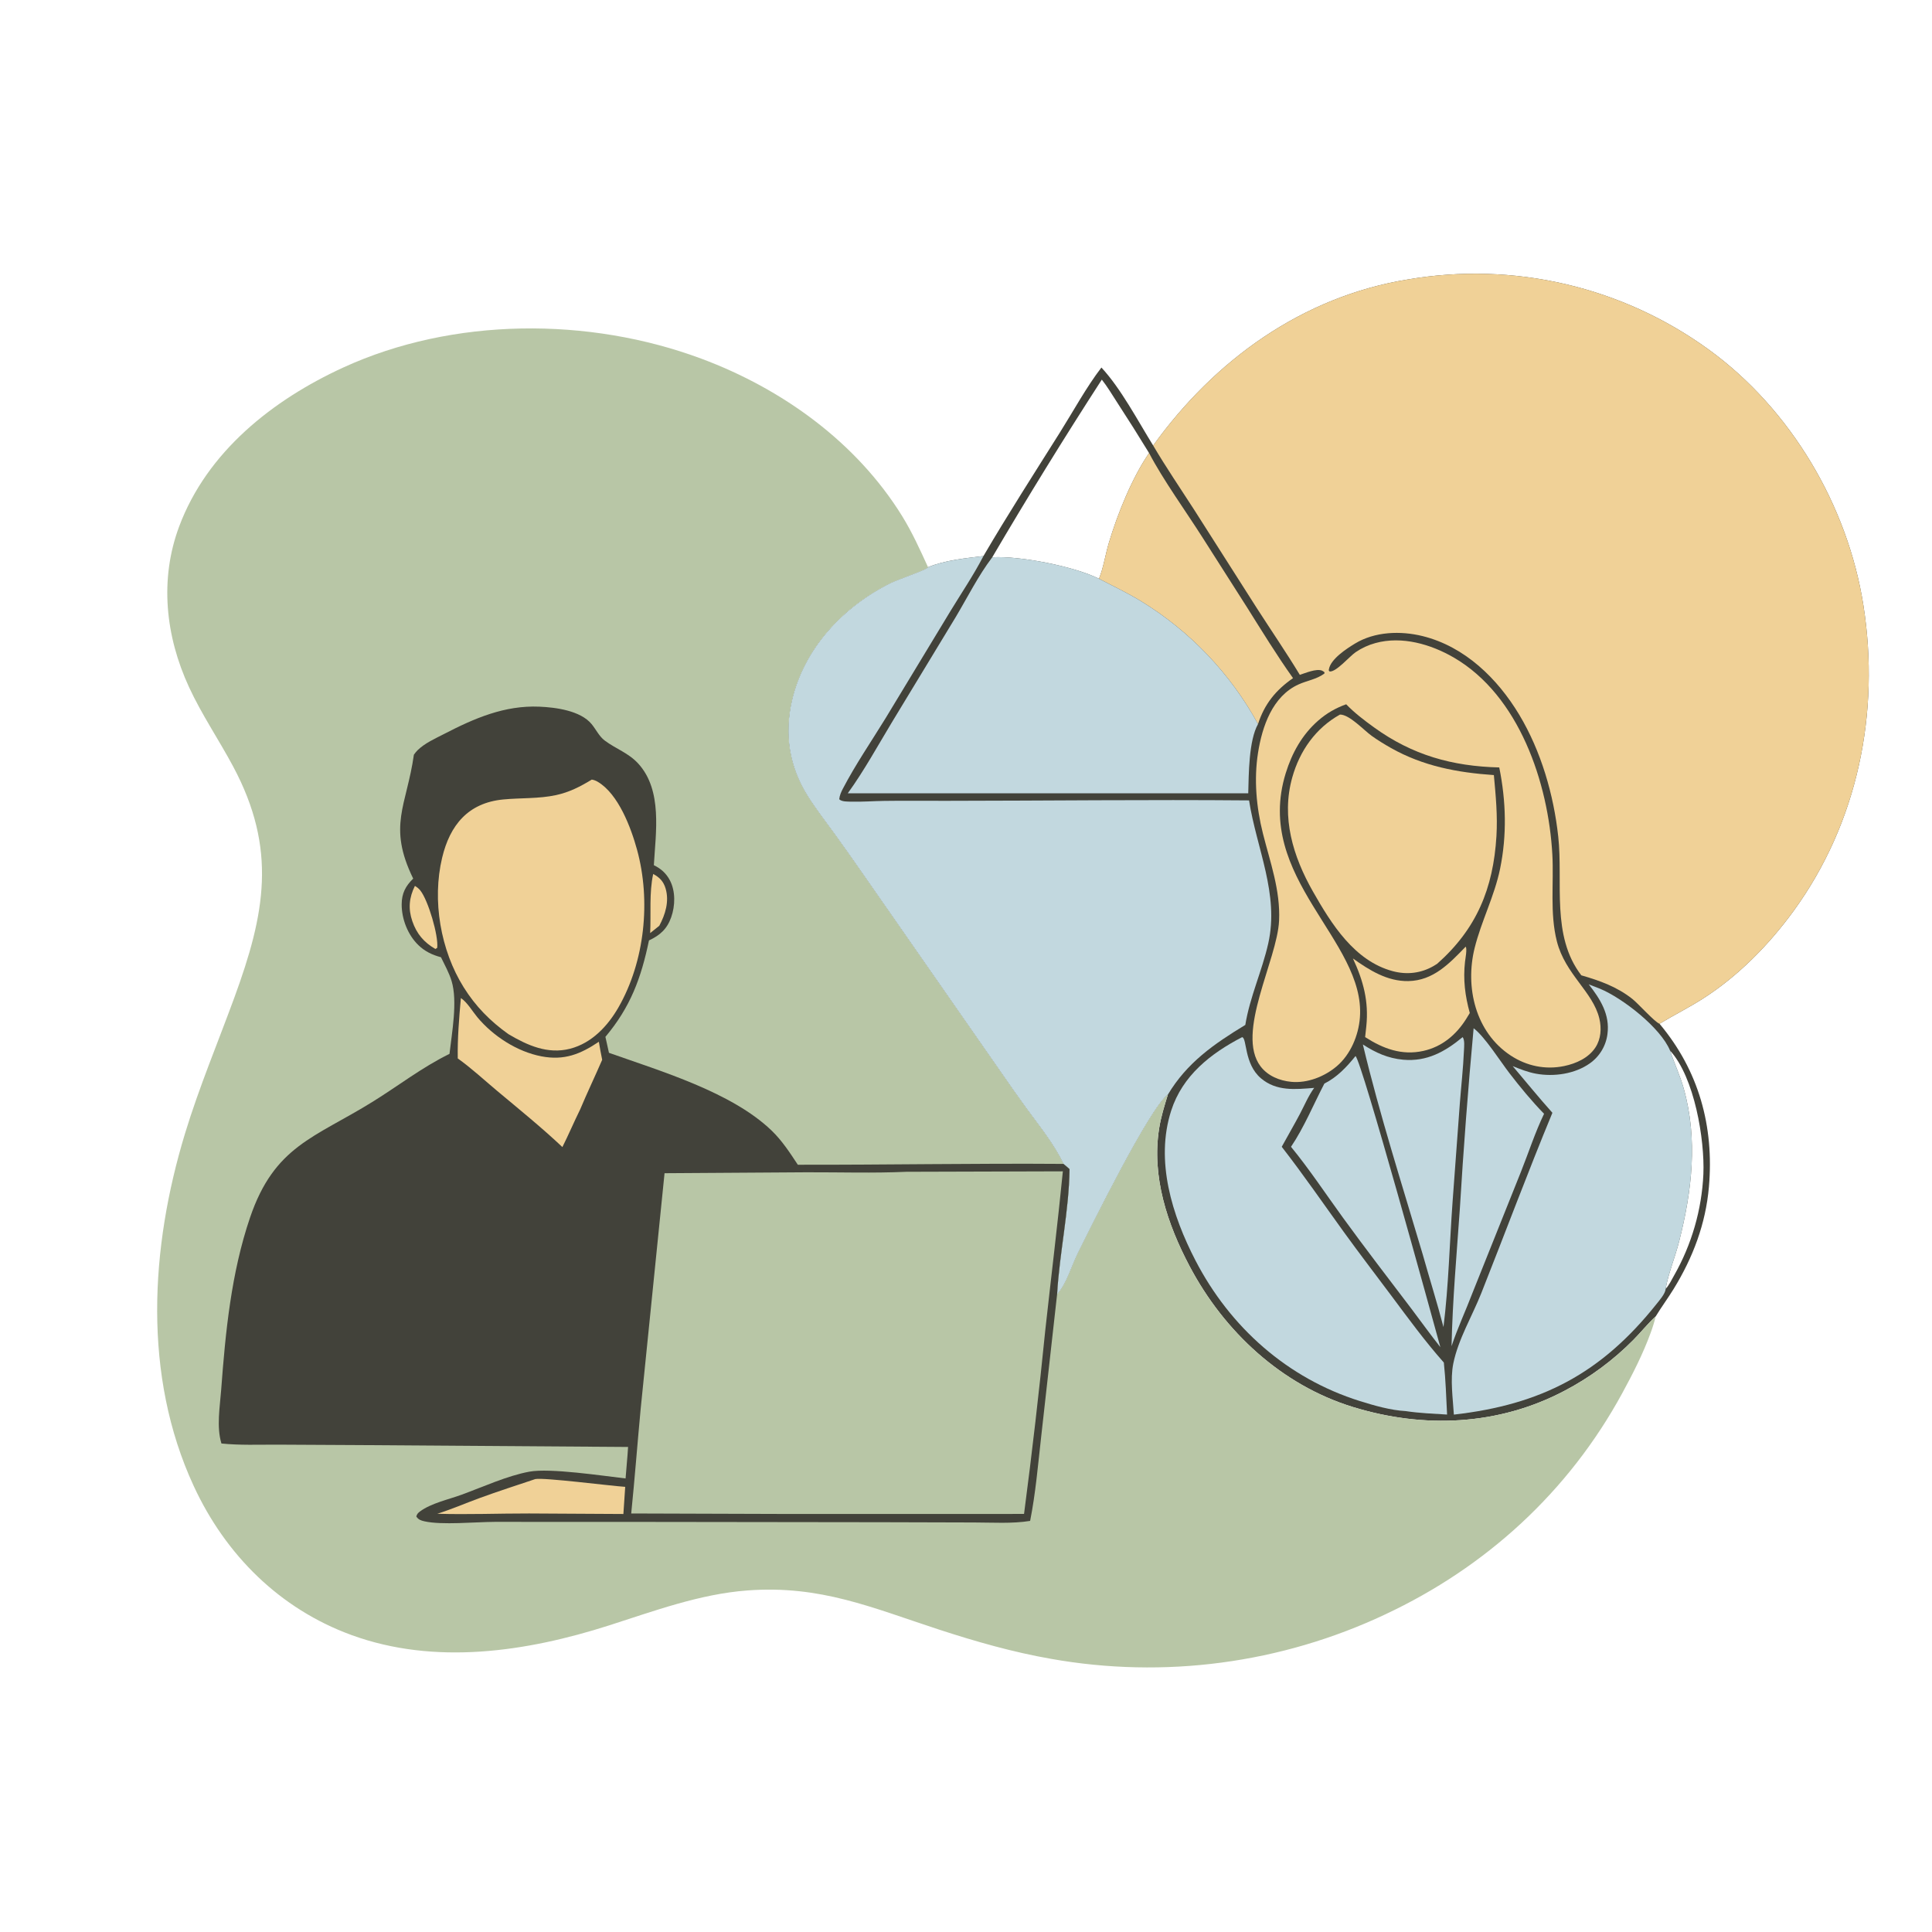
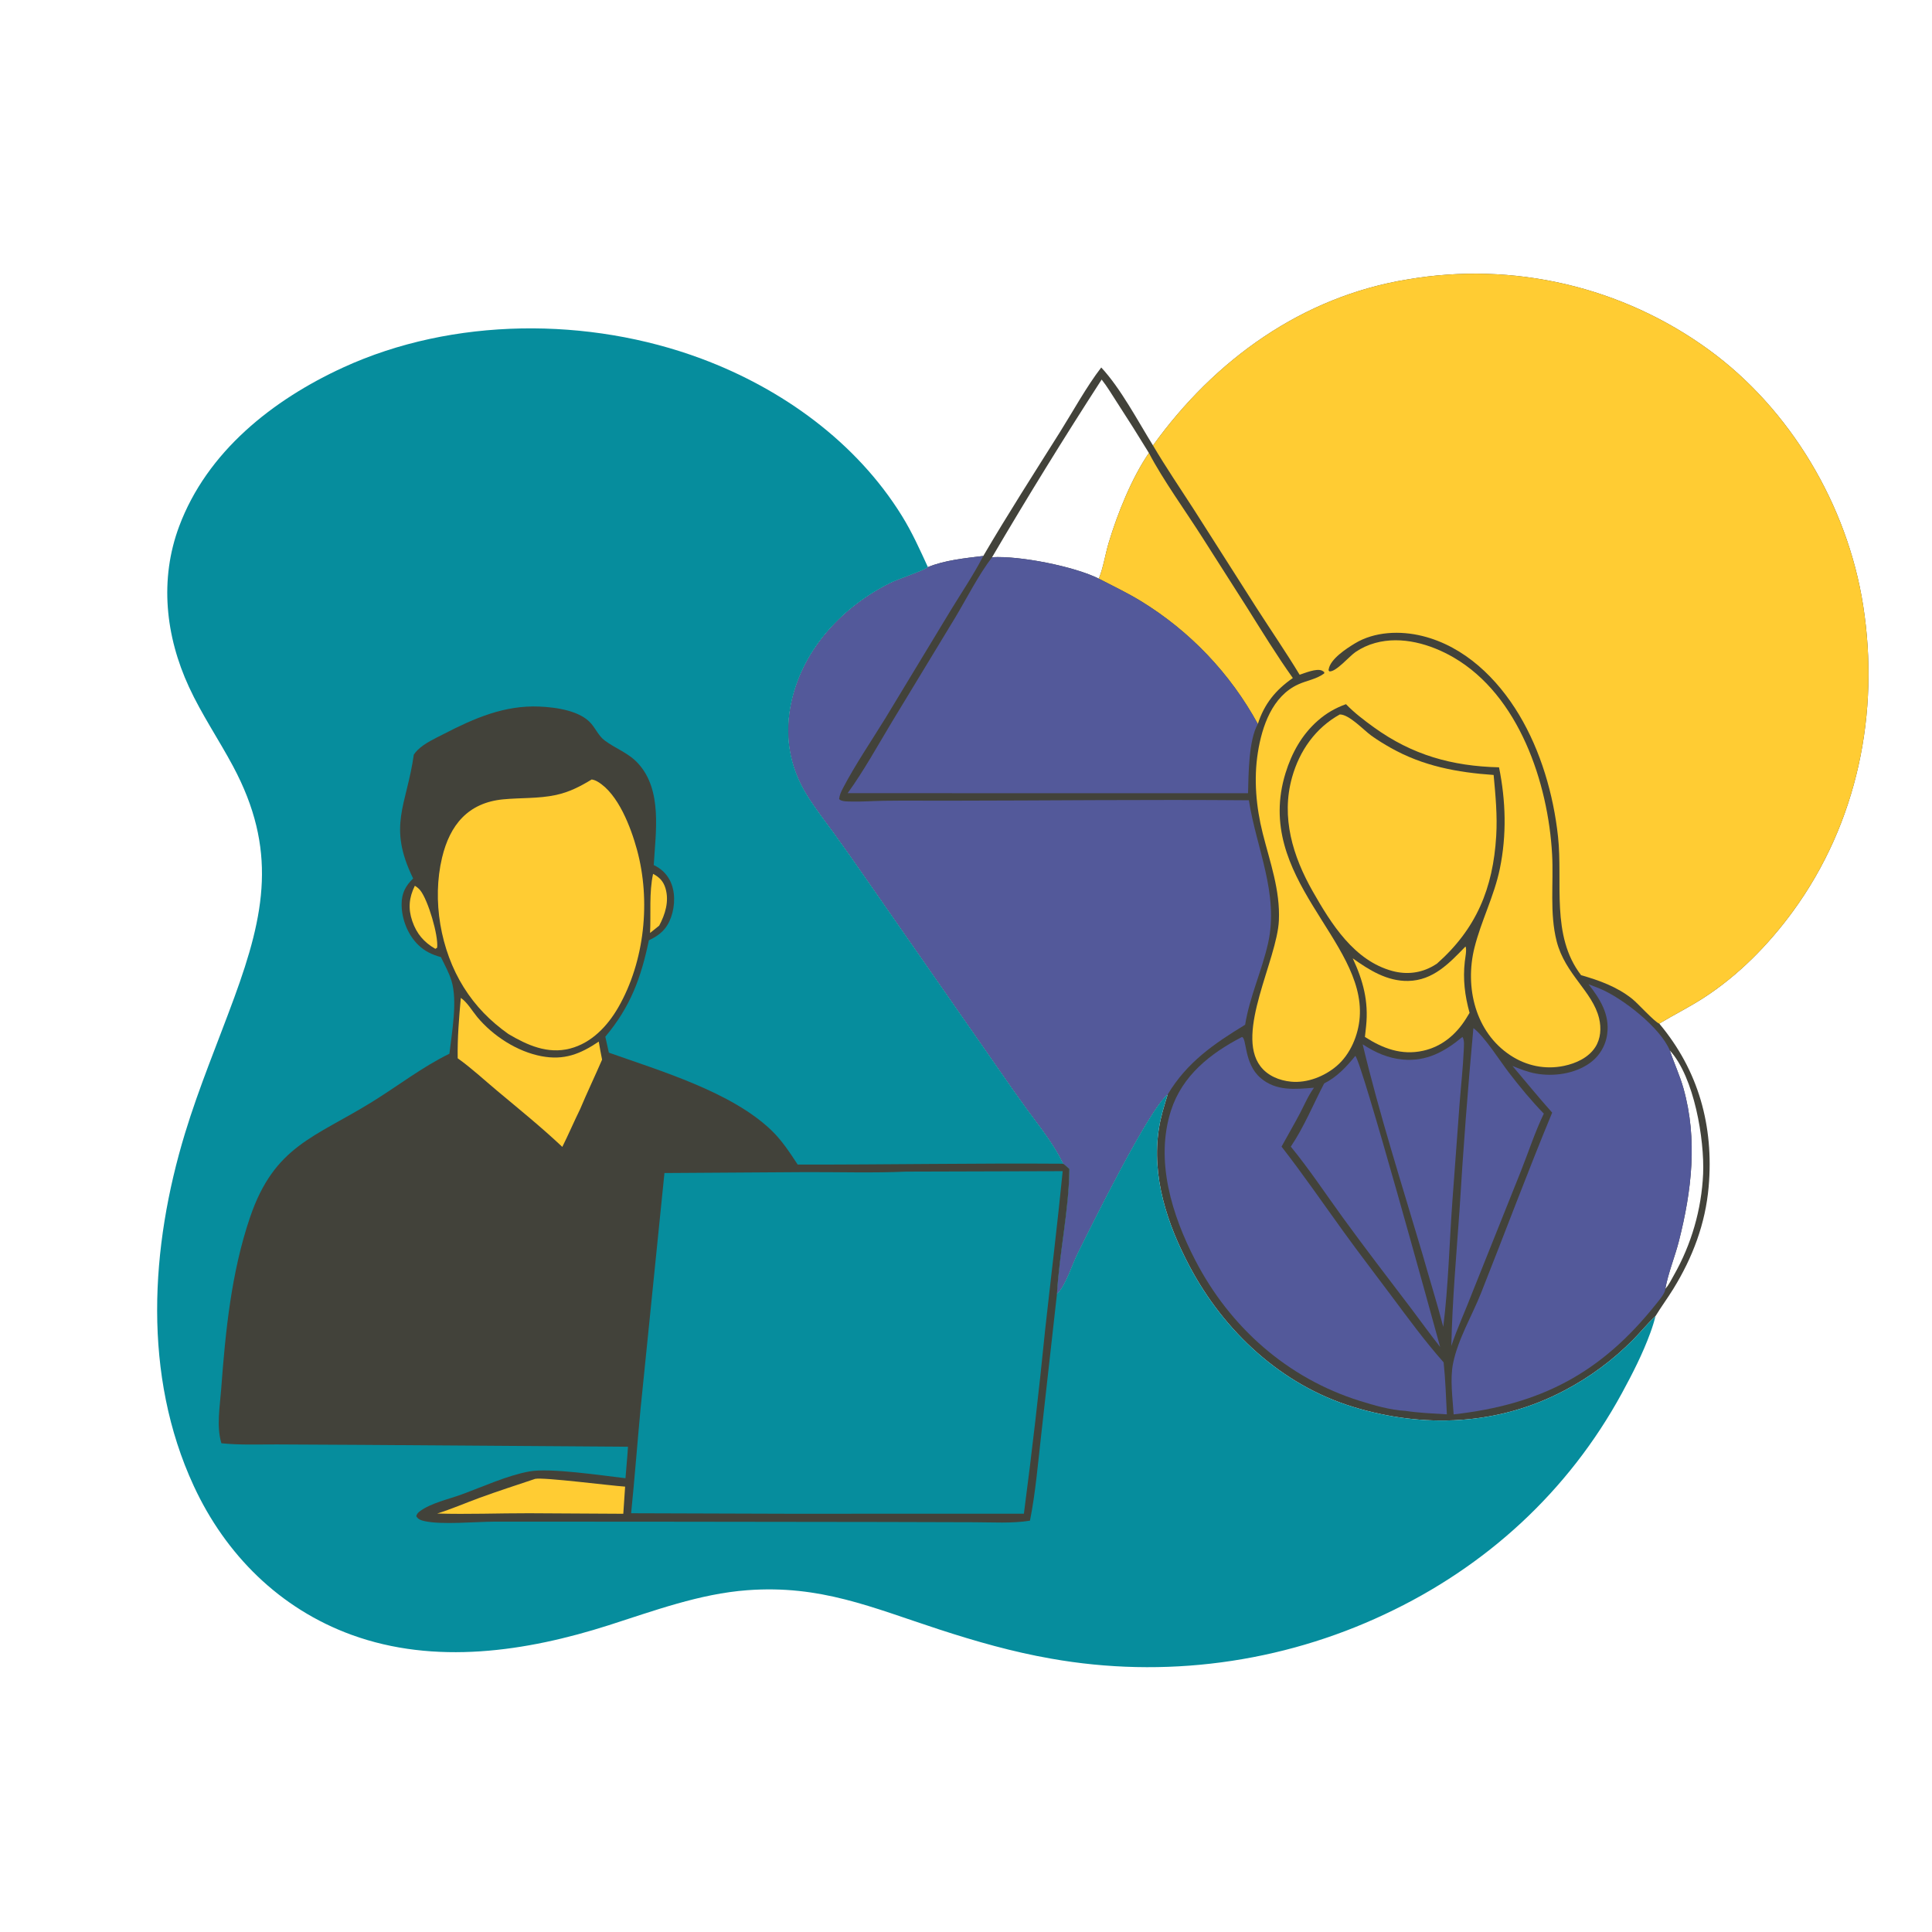
- <svg xmlns="http://www.w3.org/2000/svg" width="789" height="789">
-   <path fill="#42423A" transform="scale(0.770917 0.770917)" d="M610.881 236.011C643.5 190.655 690.006 157.068 745.928 148.016Q748.515 147.573 751.112 147.195Q753.709 146.817 756.315 146.504Q758.92 146.191 761.533 145.942Q764.146 145.694 766.764 145.511Q769.382 145.328 772.003 145.21Q774.625 145.092 777.249 145.04Q779.873 144.988 782.497 145.001Q785.122 145.014 787.745 145.092Q790.368 145.171 792.989 145.315Q795.609 145.458 798.225 145.667Q800.841 145.876 803.452 146.151Q806.062 146.425 808.664 146.764Q811.266 147.103 813.86 147.507Q816.453 147.911 819.035 148.379Q821.617 148.848 824.187 149.381Q826.757 149.913 829.313 150.51Q831.869 151.106 834.409 151.766Q836.949 152.426 839.472 153.149Q841.994 153.872 844.498 154.658Q847.003 155.444 849.486 156.292Q851.97 157.14 854.432 158.049Q856.893 158.959 859.332 159.93Q861.77 160.9 864.184 161.931Q866.597 162.963 868.984 164.053Q871.371 165.144 873.73 166.295Q876.089 167.445 878.418 168.653Q880.748 169.862 883.047 171.128Q885.346 172.394 887.612 173.717Q889.879 175.04 892.111 176.419Q894.344 177.799 896.542 179.233Q898.74 180.667 900.901 182.156Q903.062 183.645 905.186 185.187C948.603 216.695 978.787 267.743 987.102 320.585C996.056 377.489 984.134 435.945 949.979 482.772C937.037 500.516 920.929 516.906 902.393 528.832C894.857 533.68 886.781 537.691 879.109 542.326C899.91 567.096 908.073 596.583 905.278 628.772C903.581 648.323 896.814 666.197 886.598 682.804C883.567 687.731 880.108 692.396 877.104 697.324C872.932 701.115 869.296 705.729 865.303 709.748Q861.295 713.803 856.987 717.536Q852.678 721.27 848.095 724.659Q843.511 728.049 838.679 731.076Q833.848 734.102 828.797 736.746C793.742 755.219 754.236 756.874 716.726 745.354C678.879 733.731 648.486 705.406 630.191 670.796C618.38 648.452 610.018 623.384 614.025 597.844C614.992 591.68 616.831 585.803 618.669 579.86C609.044 586.871 577.768 650.276 570.943 664.011C567.625 670.69 565.033 680.195 559.986 685.661C561.25 663.53 566.303 641.521 566.574 619.315L563.38 616.564C558.318 606.077 550.858 596.864 544 587.512Q536.692 577.421 529.633 567.155L458.462 464.945Q450.441 453.337 442.192 441.891C437.358 435.237 432.244 428.676 427.865 421.707C418.069 406.118 415.372 388.96 419.532 370.987C425.949 343.267 446.786 321.225 471.846 308.817C476.015 306.753 488.642 302.623 491.2 300.822C491.35 300.716 491.48 300.587 491.62 300.47C500.426 296.788 511.538 295.705 520.966 294.554C533.915 272.466 547.848 250.758 561.486 229.083C568.406 218.084 575.631 204.858 583.459 194.698C593.779 205.771 602.832 223.039 610.881 236.011ZM583.677 201.099Q553.632 247.528 525.633 295.218C540.359 294.366 569.351 300.12 582.18 306.588C584.576 300.697 585.573 293.696 587.423 287.534C592.075 272.038 599.582 253.341 608.713 239.985Q600.401 226.384 591.701 213.028C589.11 209.058 586.623 204.807 583.677 201.099ZM884.706 556.561C886.977 563.35 890.036 569.835 891.965 576.74C899.489 603.663 896.305 630.81 889.542 657.478C887.424 665.83 883.843 674.383 882.327 682.793C884.123 680.987 885.489 677.997 886.786 675.745Q888.533 672.676 890.096 669.509Q891.66 666.343 893.034 663.089Q894.408 659.836 895.588 656.508Q896.768 653.179 897.75 649.787Q898.731 646.395 899.512 642.95Q900.292 639.506 900.868 636.022Q901.445 632.538 901.815 629.026Q902.185 625.514 902.347 621.986C903.102 603.71 897.648 570.651 884.706 556.561Z" />
-   <path fill="#F0D197" transform="scale(0.770917 0.770917)" d="M776.419 501.5C777.293 502.529 776.248 507.945 776.081 509.422C775.012 518.861 776.09 527.5 778.609 536.629Q777.666 538.213 776.687 539.775C771.393 548.194 763.86 554.531 753.991 556.711C742.565 559.235 732.686 555.526 723.163 549.392L723.794 543.621C725.142 530.504 722.237 519.604 716.7 507.73C725.402 513.961 734.937 519.926 746.043 519.719C759.317 519.471 767.832 510.353 776.419 501.5Z" />
-   <path fill="#C2D8DF" transform="scale(0.770917 0.770917)" d="M780.636 544.708C786.398 548.971 794.784 562.234 799.583 568.471C805.258 575.847 811.459 583.36 817.954 590.019C813.237 599.773 809.754 610.593 805.724 620.694L780.002 684.978C776.423 694.393 772.101 703.555 768.944 713.125C769.453 688.906 771.643 664.694 773.325 640.532Q776.22 592.562 780.636 544.708Z" />
-   <path fill="#C2D8DF" transform="scale(0.770917 0.770917)" d="M774.826 549.396C776.017 551.031 775.603 554.485 775.515 556.539C775.112 565.884 774.046 575.251 773.329 584.58L769.506 636.358C767.895 658.501 767.4 680.997 764.669 703.007C761.286 690.037 757.265 677.292 753.637 664.392C742.758 627.557 730.878 590.639 721.962 553.29C728.692 557.656 735.249 560.642 743.336 561.373C755.832 562.503 765.516 557.137 774.826 549.396Z" />
-   <path fill="#C2D8DF" transform="scale(0.770917 0.770917)" d="M718.071 559.437C721.39 562.112 758.598 697.573 763.02 713.657C757.755 706.974 752.751 700.049 747.639 693.246C735.485 677.24 723.195 661.273 711.385 645.012C702.302 632.508 693.691 619.461 683.894 607.504C690.844 597.207 695.812 585.057 701.568 574.024C708.343 570.602 713.354 565.264 718.071 559.437Z" />
-   <path fill="#F0D197" transform="scale(0.770917 0.770917)" d="M608.713 239.985C616.177 254.284 628.353 271.054 637.263 285.114L660.605 321.739C668.562 334.393 676.284 347.057 684.967 359.235C675.875 365.531 669.817 372.953 666.424 383.567Q665.061 381.071 663.618 378.622Q662.175 376.172 660.652 373.771Q659.13 371.369 657.53 369.019Q655.929 366.669 654.253 364.372Q652.577 362.075 650.827 359.834Q649.077 357.593 647.255 355.411Q645.433 353.228 643.54 351.106Q641.648 348.984 639.687 346.925Q637.726 344.866 635.699 342.872Q633.672 340.878 631.581 338.952Q629.49 337.025 627.337 335.168Q625.184 333.31 622.972 331.524Q620.76 329.738 618.49 328.025Q616.221 326.312 613.897 324.674Q611.573 323.036 609.196 321.475Q606.82 319.914 604.394 318.431C597.194 314.046 589.652 310.47 582.18 306.588C584.576 300.697 585.573 293.696 587.423 287.534C592.075 272.038 599.582 253.341 608.713 239.985Z" />
-   <path fill="#F0D197" transform="scale(0.770917 0.770917)" d="M709.84 378.534C714.813 378.457 722.536 386.864 726.564 389.759C729.845 392.117 733.343 394.261 736.862 396.244C753.972 405.89 772.034 409.258 791.36 410.593C792.358 421.521 793.385 431.946 792.721 442.956C791.049 470.678 782.198 492.087 761.316 510.562Q760.416 511.155 759.486 511.7C752.793 515.58 745.317 516.467 737.847 514.481C717.486 509.068 705.266 489.422 695.497 472.235C684.974 453.723 678.626 433.029 684.555 411.861C688.505 397.76 696.944 385.711 709.84 378.534Z" />
-   <path fill="#C2D8DF" transform="scale(0.770917 0.770917)" d="M658.005 549.429C660.649 549.913 658.953 563.538 667.945 571.192C676.186 578.207 686.238 577.099 696.178 576.294C693.112 580.475 691.019 585.549 688.601 590.129C685.512 595.979 682.155 601.691 678.987 607.5C690.402 622.18 701.064 637.679 711.963 652.762C720.13 664.065 728.634 675.105 736.971 686.28C746.043 698.441 754.79 710.422 764.86 721.798C765.835 730.93 766.112 740.177 766.579 749.349C759.245 748.886 751.892 748.617 744.62 747.51C736.72 747.094 727.874 744.552 720.361 742.193C682.015 730.154 651.663 703.181 633.285 667.717C620.92 643.854 611.848 614.949 620.43 588.33C626.393 569.832 641.286 558.068 658.005 549.429Z" />
-   <path fill="#C2D8DF" transform="scale(0.770917 0.770917)" d="M801.334 564.766C805.485 566.425 809.3 567.978 813.737 568.787C823.185 570.508 834.326 568.924 842.263 563.255Q842.736 562.918 843.192 562.558Q843.647 562.197 844.083 561.813Q844.519 561.43 844.935 561.024Q845.35 560.619 845.745 560.192Q846.139 559.765 846.51 559.319Q846.882 558.873 847.23 558.408Q847.578 557.943 847.901 557.46Q848.225 556.978 848.523 556.48Q848.821 555.981 849.093 555.468Q849.365 554.955 849.611 554.428Q849.856 553.902 850.074 553.363Q850.291 552.825 850.481 552.276Q850.67 551.727 850.831 551.169Q850.992 550.611 851.124 550.045Q851.256 549.48 851.359 548.908Q851.461 548.336 851.534 547.76C852.908 537.422 847.696 529.202 841.615 521.455Q844.584 522.554 847.518 523.743C859.548 528.72 879.72 544.43 884.706 556.561C886.977 563.35 890.036 569.835 891.965 576.74C899.489 603.663 896.305 630.81 889.542 657.478C887.424 665.83 883.843 674.383 882.327 682.793C882.332 685.162 878.869 689.093 877.392 690.946C848.132 727.652 816.374 744.125 770.168 749.375C769.658 740.817 768.161 730.716 769.869 722.303C772.474 709.474 779.896 697.148 784.717 684.998C797.329 653.208 809.28 621.078 822.372 589.488C815.169 581.448 808.318 573.001 801.334 564.766Z" />
-   <path fill="#C2D8DF" transform="scale(0.770917 0.770917)" d="M525.633 295.218C540.359 294.366 569.351 300.12 582.18 306.588C589.652 310.47 597.194 314.046 604.394 318.431Q606.82 319.914 609.196 321.475Q611.573 323.036 613.897 324.674Q616.221 326.312 618.49 328.025Q620.76 329.738 622.972 331.524Q625.184 333.31 627.337 335.168Q629.49 337.025 631.581 338.952Q633.672 340.878 635.699 342.872Q637.726 344.866 639.687 346.925Q641.648 348.984 643.54 351.106Q645.433 353.228 647.255 355.411Q649.077 357.593 650.827 359.834Q652.577 362.075 654.253 364.372Q655.929 366.669 657.53 369.019Q659.13 371.369 660.652 373.771Q662.175 376.172 663.618 378.622Q665.061 381.071 666.424 383.567C661.49 392.3 661.521 410.284 661.244 420.253L449.105 420.236C457.726 408.315 465.037 394.966 472.647 382.351L506.252 326.934C512.544 316.402 518.209 304.995 525.633 295.218Z" />
-   <path fill="#C2D8DF" transform="scale(0.770917 0.770917)" d="M491.62 300.47C500.426 296.788 511.538 295.705 520.966 294.554L520.716 295.044C515.671 304.753 509.346 314.108 503.647 323.455L469.092 380.524C461.518 392.838 453.247 404.909 446.54 417.724C445.603 419.514 444.776 421.363 444.576 423.39C445.89 424.78 449.2 424.622 451.119 424.67C456.869 424.814 462.669 424.345 468.423 424.265C479.258 424.113 490.111 424.234 500.949 424.225C554.512 424.179 608.121 423.538 661.679 424.004C665.615 449.443 677.747 473.584 671.837 499.803C668.54 514.426 662.106 528.051 659.691 542.939C643.103 553.016 628.831 562.874 618.669 579.86C609.044 586.871 577.768 650.276 570.943 664.011C567.625 670.69 565.033 680.195 559.986 685.661C561.25 663.53 566.303 641.521 566.574 619.315L563.38 616.564C558.318 606.077 550.858 596.864 544 587.512Q536.692 577.421 529.633 567.155L458.462 464.945Q450.441 453.337 442.192 441.891C437.358 435.237 432.244 428.676 427.865 421.707C418.069 406.118 415.372 388.96 419.532 370.987C425.949 343.267 446.786 321.225 471.846 308.817C476.015 306.753 488.642 302.623 491.2 300.822C491.35 300.716 491.48 300.587 491.62 300.47Z" />
-   <path fill="#F0D197" transform="scale(0.770917 0.770917)" d="M610.881 236.011C643.5 190.655 690.006 157.068 745.928 148.016Q748.515 147.573 751.112 147.195Q753.709 146.817 756.315 146.504Q758.92 146.191 761.533 145.942Q764.146 145.694 766.764 145.511Q769.382 145.328 772.003 145.21Q774.625 145.092 777.249 145.04Q779.873 144.988 782.497 145.001Q785.122 145.014 787.745 145.092Q790.368 145.171 792.989 145.315Q795.609 145.458 798.225 145.667Q800.841 145.876 803.452 146.151Q806.062 146.425 808.664 146.764Q811.266 147.103 813.86 147.507Q816.453 147.911 819.035 148.379Q821.617 148.848 824.187 149.381Q826.757 149.913 829.313 150.51Q831.869 151.106 834.409 151.766Q836.949 152.426 839.472 153.149Q841.994 153.872 844.498 154.658Q847.003 155.444 849.486 156.292Q851.97 157.14 854.432 158.049Q856.893 158.959 859.332 159.93Q861.77 160.9 864.184 161.931Q866.597 162.963 868.984 164.053Q871.371 165.144 873.73 166.295Q876.089 167.445 878.418 168.653Q880.748 169.862 883.047 171.128Q885.346 172.394 887.612 173.717Q889.879 175.04 892.111 176.419Q894.344 177.799 896.542 179.233Q898.74 180.667 900.901 182.156Q903.062 183.645 905.186 185.187C948.603 216.695 978.787 267.743 987.102 320.585C996.056 377.489 984.134 435.945 949.979 482.772C937.037 500.516 920.929 516.906 902.393 528.832C894.857 533.68 886.781 537.691 879.109 542.326C876.532 541.376 867.901 531.723 864.825 529.261C856.771 522.813 847.434 519.466 837.686 516.67C821.593 495.758 828.113 467.548 825.461 443.151C823.047 420.944 816.348 397.873 804.832 378.672C793.274 359.4 775.956 342.511 753.629 336.97C741.965 334.076 728.294 334.533 717.796 340.923C713.381 343.61 704.851 349.108 703.958 354.627C703.842 355.348 703.893 355.17 704.377 355.715C707.892 356.041 714.916 347.664 718.167 345.463Q720.562 343.832 723.195 342.621Q725.828 341.41 728.625 340.652C742.614 336.795 757.993 341.259 770.199 348.365C804.75 368.48 820.233 414.678 822.336 452.646C823.181 467.902 820.933 483.706 824.736 498.66C829.195 516.197 843.829 525.3 847.241 539.583C848.46 544.687 848.105 550.38 845.179 554.858C841.543 560.42 834.953 563.41 828.632 564.723C818.654 566.795 808.759 564.731 800.269 559.149C781.599 546.872 776.013 522.983 781.173 502.198C784.719 487.916 791.638 474.837 794.639 460.294C798.323 442.438 797.824 424.358 794.215 406.545C769.309 405.931 748.201 400.023 727.836 385.294C722.711 381.587 717.518 377.641 713.122 373.087C707.52 375.102 702.731 377.852 698.238 381.79C689.747 389.232 684.407 398.898 681.102 409.585C663.952 465.037 723.46 498.1 720.4 538.992C719.69 548.475 715.445 558.636 708.113 564.845C701.638 570.329 692.566 573.909 684.013 573.088C677.821 572.494 671.604 569.966 667.762 564.884C654.429 547.243 676.614 508.609 677.576 487.715C678.32 471.568 672.862 456.823 668.996 441.434C665.528 427.63 664.2 412.89 666.428 398.773C668.634 384.796 674.07 368.82 687.917 362.56C692.522 360.477 697.384 359.887 701.559 356.826L701.652 356.152C701.215 355.803 700.855 355.473 700.317 355.257C697.3 354.044 691.473 356.562 688.57 357.493C681.308 345.51 673.316 333.859 665.734 322.068L632.544 269.963C625.273 258.672 617.704 247.583 610.881 236.011Z" />
-   <path fill="#B8C6A6" transform="scale(0.770917 0.770917)" d="M877.104 697.324Q876.004 701.791 874.396 706.101C870.401 717.1 864.905 727.872 859.309 738.141C830.924 790.238 787.259 830.207 733.631 855.292Q731.07 856.497 728.486 857.653Q725.902 858.809 723.296 859.914Q720.69 861.02 718.064 862.076Q715.437 863.131 712.791 864.136Q710.145 865.141 707.48 866.094Q704.815 867.048 702.132 867.95Q699.449 868.852 696.749 869.703Q694.049 870.553 691.333 871.352Q688.618 872.15 685.887 872.896Q683.156 873.642 680.412 874.336Q677.668 875.029 674.91 875.669Q672.153 876.31 669.384 876.897Q666.615 877.484 663.835 878.018Q661.056 878.552 658.266 879.033Q655.476 879.513 652.678 879.94Q649.88 880.366 647.074 880.739Q644.268 881.112 641.455 881.43Q638.643 881.749 635.824 882.014Q633.006 882.278 630.183 882.489Q627.36 882.699 624.534 882.855Q621.708 883.011 618.879 883.112Q616.05 883.214 613.22 883.261Q610.39 883.308 607.559 883.301Q604.729 883.294 601.899 883.232Q599.069 883.17 596.24 883.054Q593.412 882.938 590.587 882.767Q587.761 882.596 584.939 882.372Q582.118 882.147 579.301 881.868Q576.484 881.589 573.673 881.255Q570.862 880.922 568.058 880.535Q565.254 880.148 562.458 879.707Q559.662 879.266 556.875 878.771C536.684 875.256 516.85 869.591 497.387 863.238C461.793 851.62 434.727 839.648 395.978 842.52C370.733 844.39 346.412 853.444 322.503 861.086C278.793 875.056 230.435 882.266 186.275 866.172C148.208 852.3 119.501 823.695 102.633 787.233C75.512 728.607 79.619 660.861 98.031 600.399C105.456 576.017 115.367 552.423 124.126 528.504C140.372 484.143 147.007 449.946 123.452 405.927C115.9 391.816 106.843 378.531 100.12 363.975C87.679 337.039 84.406 307.012 94.921 278.859C109.707 239.272 144.475 211.845 181.783 194.713C239.963 167.996 311.986 167.811 371.584 190.023C414.339 205.958 453.663 234.202 477.901 273.396C483.273 282.082 487.378 291.214 491.62 300.47C491.48 300.587 491.35 300.716 491.2 300.822C488.642 302.623 476.015 306.753 471.846 308.817C446.786 321.225 425.949 343.267 419.532 370.987C415.372 388.96 418.069 406.118 427.865 421.707C432.244 428.676 437.358 435.237 442.192 441.891Q450.441 453.337 458.462 464.945L529.633 567.155Q536.692 577.421 544 587.512C550.858 596.864 558.318 606.077 563.38 616.564L566.574 619.315C566.303 641.521 561.25 663.53 559.986 685.661C565.033 680.195 567.625 670.69 570.943 664.011C577.768 650.276 609.044 586.871 618.669 579.86C616.831 585.803 614.992 591.68 614.025 597.844C610.018 623.384 618.38 648.452 630.191 670.796C648.486 705.406 678.879 733.731 716.726 745.354C754.236 756.874 793.742 755.219 828.797 736.746Q833.848 734.102 838.679 731.076Q843.511 728.049 848.095 724.659Q852.678 721.27 856.987 717.536Q861.295 713.803 865.303 709.748C869.296 705.729 872.932 701.115 877.104 697.324Z" />
-   <path fill="#42423A" transform="scale(0.770917 0.770917)" d="M219.248 399.804C219.876 398.937 220.495 398.116 221.267 397.368C225.14 393.614 230.566 391.236 235.314 388.781C251.316 380.509 267.31 373.565 285.735 374.35C294.467 374.723 307.487 376.451 313.379 383.559C315.695 386.352 317.391 390.082 320.33 392.286C326.28 396.747 332.974 398.837 338.181 404.584C351.013 418.746 347.367 440.954 346.37 458.332C350.088 460.103 352.911 462.645 354.846 466.306C357.917 472.117 357.709 479.842 355.55 485.936C353.344 492.165 349.59 495.485 343.791 498.172C339.609 518.219 333.994 533.443 320.709 549.264L322.586 557.713C349.981 567.439 387.606 578.552 408.747 598.902C414.295 604.242 418.425 610.625 422.641 617.01C469.552 617.095 516.467 616.21 563.38 616.564L566.574 619.315C566.303 641.521 561.25 663.53 559.986 685.661L551.535 761.243C549.873 775.992 548.601 791.123 545.698 805.68C536.205 807.238 525.719 806.512 516.096 806.513L467.412 806.376L342.403 806.219L262.111 806.193C251.872 806.233 234.022 807.983 224.825 805.898C222.924 805.466 221.586 804.991 220.525 803.315C220.936 802.023 221.384 801.497 222.481 800.682C228.364 796.312 237.67 794.321 244.526 791.809C255.842 787.663 268.7 781.765 280.406 779.604C291.4 777.575 319.116 781.789 331.395 783.194C331.78 777.625 332.408 772.094 332.718 766.511L191.206 765.522L146.608 765.287C136.782 765.264 127.107 765.678 117.306 764.678C114.621 755.897 116.494 745.293 117.166 736.217C119.433 705.605 122.505 674.298 132.428 645.078C145.38 606.94 166.628 602.758 197.483 583.595C211.164 575.098 223.556 565.428 238.113 558.272C239.388 547.013 242.501 530.452 239.213 519.646C237.902 515.34 235.561 511.143 233.609 507.089C229.018 505.862 225.131 504.037 221.667 500.706C216.037 495.292 212.746 486.814 212.785 479.041C212.815 473.233 214.839 469.377 218.889 465.435C205.196 437.38 215.431 426.912 219.248 399.804Z" />
-   <path fill="#F0D197" transform="scale(0.770917 0.770917)" d="M346.014 462.989C349.417 464.754 351.505 466.967 352.605 470.708C354.605 477.51 352.454 484.422 349.251 490.421L344.421 494.295C344.923 484.024 343.834 473.019 346.014 462.989Z" />
-   <path fill="#F0D197" transform="scale(0.770917 0.770917)" d="M219.792 469.292C220.89 469.954 221.858 470.717 222.663 471.722C226.834 476.927 232.383 495.766 231.604 502.117L230.65 502.709C224.592 499.231 220.735 494.704 218.435 488.021C216.147 481.374 216.725 475.494 219.792 469.292Z" />
-   <path fill="#F0D197" transform="scale(0.770917 0.770917)" d="M283.566 783.523C288.237 782.62 322.976 787.084 331.198 787.643Q330.679 794.832 330.234 802.026L280.25 801.745C264.092 801.718 247.79 802.386 231.654 801.893C239.181 799.544 246.537 796.336 253.951 793.622C263.738 790.039 273.683 786.833 283.566 783.523Z" />
-   <path fill="#F0D197" transform="scale(0.770917 0.770917)" d="M244.149 528.717C247.449 530.859 250.295 535.77 252.855 538.843C261.215 548.876 273.964 557.145 286.875 559.596C298.863 561.871 307.408 558.477 317.237 551.864C317.735 555.065 318.381 558.241 318.999 561.421C315.201 570.196 311.063 578.83 307.361 587.64C304.105 594.259 301.222 601.051 297.922 607.645C286.926 597.277 275.014 587.631 263.413 577.932C256.526 572.175 249.8 565.899 242.495 560.693C242.306 550.132 243.2 539.239 244.149 528.717Z" />
-   <path fill="#F0D197" transform="scale(0.770917 0.770917)" d="M313.478 412.984C314.601 413.129 315.693 413.58 316.665 414.155C327.643 420.656 334.286 438.55 337.452 450.074C344.875 477.093 341.603 509.275 327.622 533.649C321.928 543.575 313.434 552.608 302.021 555.547C290.142 558.605 279.411 553.787 269.353 547.835C259.69 540.965 251.951 533.114 245.648 523.031C233.352 503.361 228.828 476.99 234.214 454.391C238.349 437.042 248.011 425.315 266.541 423.513C275.834 422.61 285.379 423.185 294.542 421.203C301.56 419.686 307.394 416.704 313.478 412.984Z" />
-   <path fill="#B8C6A6" transform="scale(0.770917 0.770917)" d="M480.156 620.743L563.039 620.5C560.281 648.46 556.839 676.385 553.766 704.314Q548.864 753.24 542.475 801.994L416.75 802.011L334.383 801.748C336.238 783.394 337.641 764.982 339.361 746.613L352.039 621.497L427.304 621.007C444.875 620.957 462.609 621.529 480.156 620.743Z" />
+ <svg xmlns="http://www.w3.org/2000/svg" width="1523" height="1523">
+   <path fill="#42423A" transform="scale(1.48787 1.48787)" d="M610.881 236.011C643.5 190.655 690.006 157.068 745.928 148.016Q748.515 147.573 751.112 147.195Q753.709 146.817 756.315 146.504Q758.92 146.191 761.533 145.942Q764.146 145.694 766.764 145.511Q769.382 145.328 772.003 145.21Q774.625 145.092 777.249 145.04Q779.873 144.988 782.497 145.001Q785.122 145.014 787.745 145.092Q790.368 145.171 792.989 145.315Q795.609 145.458 798.225 145.667Q800.841 145.876 803.452 146.151Q806.062 146.425 808.664 146.764Q811.266 147.103 813.86 147.507Q816.453 147.911 819.035 148.379Q821.617 148.848 824.187 149.381Q826.757 149.913 829.313 150.51Q831.869 151.106 834.409 151.766Q836.949 152.426 839.472 153.149Q841.994 153.872 844.498 154.658Q847.003 155.444 849.486 156.292Q851.97 157.14 854.432 158.049Q856.893 158.959 859.332 159.93Q861.77 160.9 864.184 161.931Q866.597 162.963 868.984 164.053Q871.371 165.144 873.73 166.295Q876.089 167.445 878.418 168.653Q880.748 169.862 883.047 171.128Q885.346 172.394 887.612 173.717Q889.879 175.04 892.111 176.419Q894.344 177.799 896.542 179.233Q898.74 180.667 900.901 182.156Q903.062 183.645 905.186 185.187C948.603 216.695 978.787 267.743 987.102 320.585C996.056 377.489 984.134 435.945 949.979 482.772C937.037 500.516 920.929 516.906 902.393 528.832C894.857 533.68 886.781 537.691 879.109 542.326C899.91 567.096 908.073 596.583 905.278 628.772C903.581 648.323 896.814 666.197 886.598 682.804C883.567 687.731 880.108 692.396 877.104 697.324C872.932 701.115 869.296 705.729 865.303 709.748Q861.295 713.803 856.987 717.536Q852.678 721.27 848.095 724.659Q843.511 728.049 838.679 731.076Q833.848 734.102 828.797 736.746C793.742 755.219 754.236 756.874 716.726 745.354C678.879 733.731 648.486 705.406 630.191 670.796C618.38 648.452 610.018 623.384 614.025 597.844C614.992 591.68 616.831 585.803 618.669 579.86C609.044 586.871 577.768 650.276 570.943 664.011C567.625 670.69 565.033 680.195 559.986 685.661C561.25 663.53 566.303 641.521 566.574 619.315L563.38 616.564C558.318 606.077 550.858 596.864 544 587.512Q536.692 577.421 529.633 567.155L458.462 464.945Q450.441 453.337 442.192 441.891C437.358 435.237 432.244 428.676 427.865 421.707C418.069 406.118 415.372 388.96 419.532 370.987C425.949 343.267 446.786 321.225 471.846 308.817C476.015 306.753 488.642 302.623 491.2 300.822C491.35 300.716 491.48 300.587 491.62 300.47C500.426 296.788 511.538 295.705 520.966 294.554C533.915 272.466 547.848 250.758 561.486 229.083C568.406 218.084 575.631 204.858 583.459 194.698C593.779 205.771 602.832 223.039 610.881 236.011ZM583.677 201.099Q553.632 247.528 525.633 295.218C540.359 294.366 569.351 300.12 582.18 306.588C584.576 300.697 585.573 293.696 587.423 287.534C592.075 272.038 599.582 253.341 608.713 239.985Q600.401 226.384 591.701 213.028C589.11 209.058 586.623 204.807 583.677 201.099ZM884.706 556.561C886.977 563.35 890.036 569.835 891.965 576.74C899.489 603.663 896.305 630.81 889.542 657.478C887.424 665.83 883.843 674.383 882.327 682.793C884.123 680.987 885.489 677.997 886.786 675.745Q888.533 672.676 890.096 669.509Q891.66 666.343 893.034 663.089Q894.408 659.836 895.588 656.508Q896.768 653.179 897.75 649.787Q898.731 646.395 899.512 642.95Q900.292 639.506 900.868 636.022Q901.445 632.538 901.815 629.026Q902.185 625.514 902.347 621.986C903.102 603.71 897.648 570.651 884.706 556.561Z" />
+   <path fill="#FC3" transform="scale(1.48787 1.48787)" d="M776.419 501.5C777.293 502.529 776.248 507.945 776.081 509.422C775.012 518.861 776.09 527.5 778.609 536.629Q777.666 538.213 776.687 539.775C771.393 548.194 763.86 554.531 753.991 556.711C742.565 559.235 732.686 555.526 723.163 549.392L723.794 543.621C725.142 530.504 722.237 519.604 716.7 507.73C725.402 513.961 734.937 519.926 746.043 519.719C759.317 519.471 767.832 510.353 776.419 501.5Z" />
+   <path fill="#53599A" transform="scale(1.48787 1.48787)" d="M780.636 544.708C786.398 548.971 794.784 562.234 799.583 568.471C805.258 575.847 811.459 583.36 817.954 590.019C813.237 599.773 809.754 610.593 805.724 620.694L780.002 684.978C776.423 694.393 772.101 703.555 768.944 713.125C769.453 688.906 771.643 664.694 773.325 640.532Q776.22 592.562 780.636 544.708Z" />
+   <path fill="#53599A" transform="scale(1.48787 1.48787)" d="M774.826 549.396C776.017 551.031 775.603 554.485 775.515 556.539C775.112 565.884 774.046 575.251 773.329 584.58L769.506 636.358C767.895 658.501 767.4 680.997 764.669 703.007C761.286 690.037 757.265 677.292 753.637 664.392C742.758 627.557 730.878 590.639 721.962 553.29C728.692 557.656 735.249 560.642 743.336 561.373C755.832 562.503 765.516 557.137 774.826 549.396Z" />
+   <path fill="#53599A" transform="scale(1.48787 1.48787)" d="M718.071 559.437C721.39 562.112 758.598 697.573 763.02 713.657C757.755 706.974 752.751 700.049 747.639 693.246C735.485 677.24 723.195 661.273 711.385 645.012C702.302 632.508 693.691 619.461 683.894 607.504C690.844 597.207 695.812 585.057 701.568 574.024C708.343 570.602 713.354 565.264 718.071 559.437Z" />
+   <path fill="#FC3" transform="scale(1.48787 1.48787)" d="M608.713 239.985C616.177 254.284 628.353 271.054 637.263 285.114L660.605 321.739C668.562 334.393 676.284 347.057 684.967 359.235C675.875 365.531 669.817 372.953 666.424 383.567Q665.061 381.071 663.618 378.622Q662.175 376.172 660.652 373.771Q659.13 371.369 657.53 369.019Q655.929 366.669 654.253 364.372Q652.577 362.075 650.827 359.834Q649.077 357.593 647.255 355.411Q645.433 353.228 643.54 351.106Q641.648 348.984 639.687 346.925Q637.726 344.866 635.699 342.872Q633.672 340.878 631.581 338.952Q629.49 337.025 627.337 335.168Q625.184 333.31 622.972 331.524Q620.76 329.738 618.49 328.025Q616.221 326.312 613.897 324.674Q611.573 323.036 609.196 321.475Q606.82 319.914 604.394 318.431C597.194 314.046 589.652 310.47 582.18 306.588C584.576 300.697 585.573 293.696 587.423 287.534C592.075 272.038 599.582 253.341 608.713 239.985Z" />
+   <path fill="#FC3" transform="scale(1.48787 1.48787)" d="M709.84 378.534C714.813 378.457 722.536 386.864 726.564 389.759C729.845 392.117 733.343 394.261 736.862 396.244C753.972 405.89 772.034 409.258 791.36 410.593C792.358 421.521 793.385 431.946 792.721 442.956C791.049 470.678 782.198 492.087 761.316 510.562Q760.416 511.155 759.486 511.7C752.793 515.58 745.317 516.467 737.847 514.481C717.486 509.068 705.266 489.422 695.497 472.235C684.974 453.723 678.626 433.029 684.555 411.861C688.505 397.76 696.944 385.711 709.84 378.534Z" />
+   <path fill="#53599A" transform="scale(1.48787 1.48787)" d="M658.005 549.429C660.649 549.913 658.953 563.538 667.945 571.192C676.186 578.207 686.238 577.099 696.178 576.294C693.112 580.475 691.019 585.549 688.601 590.129C685.512 595.979 682.155 601.691 678.987 607.5C690.402 622.18 701.064 637.679 711.963 652.762C720.13 664.065 728.634 675.105 736.971 686.28C746.043 698.441 754.79 710.422 764.86 721.798C765.835 730.93 766.112 740.177 766.579 749.349C759.245 748.886 751.892 748.617 744.62 747.51C736.72 747.094 727.874 744.552 720.361 742.193C682.015 730.154 651.663 703.181 633.285 667.717C620.92 643.854 611.848 614.949 620.43 588.33C626.393 569.832 641.286 558.068 658.005 549.429Z" />
+   <path fill="#53599A" transform="scale(1.48787 1.48787)" d="M801.334 564.766C805.485 566.425 809.3 567.978 813.737 568.787C823.185 570.508 834.326 568.924 842.263 563.255Q842.736 562.918 843.192 562.558Q843.647 562.197 844.083 561.813Q844.519 561.43 844.935 561.024Q845.35 560.619 845.745 560.192Q846.139 559.765 846.51 559.319Q846.882 558.873 847.23 558.408Q847.578 557.943 847.901 557.46Q848.225 556.978 848.523 556.48Q848.821 555.981 849.093 555.468Q849.365 554.955 849.611 554.428Q849.856 553.902 850.074 553.363Q850.291 552.825 850.481 552.276Q850.67 551.727 850.831 551.169Q850.992 550.611 851.124 550.045Q851.256 549.48 851.359 548.908Q851.461 548.336 851.534 547.76C852.908 537.422 847.696 529.202 841.615 521.455Q844.584 522.554 847.518 523.743C859.548 528.72 879.72 544.43 884.706 556.561C886.977 563.35 890.036 569.835 891.965 576.74C899.489 603.663 896.305 630.81 889.542 657.478C887.424 665.83 883.843 674.383 882.327 682.793C882.332 685.162 878.869 689.093 877.392 690.946C848.132 727.652 816.374 744.125 770.168 749.375C769.658 740.817 768.161 730.716 769.869 722.303C772.474 709.474 779.896 697.148 784.717 684.998C797.329 653.208 809.28 621.078 822.372 589.488C815.169 581.448 808.318 573.001 801.334 564.766Z" />
+   <path fill="#53599A" transform="scale(1.48787 1.48787)" d="M525.633 295.218C540.359 294.366 569.351 300.12 582.18 306.588C589.652 310.47 597.194 314.046 604.394 318.431Q606.82 319.914 609.196 321.475Q611.573 323.036 613.897 324.674Q616.221 326.312 618.49 328.025Q620.76 329.738 622.972 331.524Q625.184 333.31 627.337 335.168Q629.49 337.025 631.581 338.952Q633.672 340.878 635.699 342.872Q637.726 344.866 639.687 346.925Q641.648 348.984 643.54 351.106Q645.433 353.228 647.255 355.411Q649.077 357.593 650.827 359.834Q652.577 362.075 654.253 364.372Q655.929 366.669 657.53 369.019Q659.13 371.369 660.652 373.771Q662.175 376.172 663.618 378.622Q665.061 381.071 666.424 383.567C661.49 392.3 661.521 410.284 661.244 420.253L449.105 420.236C457.726 408.315 465.037 394.966 472.647 382.351L506.252 326.934C512.544 316.402 518.209 304.995 525.633 295.218Z" />
+   <path fill="#53599A" transform="scale(1.48787 1.48787)" d="M491.62 300.47C500.426 296.788 511.538 295.705 520.966 294.554L520.716 295.044C515.671 304.753 509.346 314.108 503.647 323.455L469.092 380.524C461.518 392.838 453.247 404.909 446.54 417.724C445.603 419.514 444.776 421.363 444.576 423.39C445.89 424.78 449.2 424.622 451.119 424.67C456.869 424.814 462.669 424.345 468.423 424.265C479.258 424.113 490.111 424.234 500.949 424.225C554.512 424.179 608.121 423.538 661.679 424.004C665.615 449.443 677.747 473.584 671.837 499.803C668.54 514.426 662.106 528.051 659.691 542.939C643.103 553.016 628.831 562.874 618.669 579.86C609.044 586.871 577.768 650.276 570.943 664.011C567.625 670.69 565.033 680.195 559.986 685.661C561.25 663.53 566.303 641.521 566.574 619.315L563.38 616.564C558.318 606.077 550.858 596.864 544 587.512Q536.692 577.421 529.633 567.155L458.462 464.945Q450.441 453.337 442.192 441.891C437.358 435.237 432.244 428.676 427.865 421.707C418.069 406.118 415.372 388.96 419.532 370.987C425.949 343.267 446.786 321.225 471.846 308.817C476.015 306.753 488.642 302.623 491.2 300.822C491.35 300.716 491.48 300.587 491.62 300.47Z" />
+   <path fill="#FC3" transform="scale(1.48787 1.48787)" d="M610.881 236.011C643.5 190.655 690.006 157.068 745.928 148.016Q748.515 147.573 751.112 147.195Q753.709 146.817 756.315 146.504Q758.92 146.191 761.533 145.942Q764.146 145.694 766.764 145.511Q769.382 145.328 772.003 145.21Q774.625 145.092 777.249 145.04Q779.873 144.988 782.497 145.001Q785.122 145.014 787.745 145.092Q790.368 145.171 792.989 145.315Q795.609 145.458 798.225 145.667Q800.841 145.876 803.452 146.151Q806.062 146.425 808.664 146.764Q811.266 147.103 813.86 147.507Q816.453 147.911 819.035 148.379Q821.617 148.848 824.187 149.381Q826.757 149.913 829.313 150.51Q831.869 151.106 834.409 151.766Q836.949 152.426 839.472 153.149Q841.994 153.872 844.498 154.658Q847.003 155.444 849.486 156.292Q851.97 157.14 854.432 158.049Q856.893 158.959 859.332 159.93Q861.77 160.9 864.184 161.931Q866.597 162.963 868.984 164.053Q871.371 165.144 873.73 166.295Q876.089 167.445 878.418 168.653Q880.748 169.862 883.047 171.128Q885.346 172.394 887.612 173.717Q889.879 175.04 892.111 176.419Q894.344 177.799 896.542 179.233Q898.74 180.667 900.901 182.156Q903.062 183.645 905.186 185.187C948.603 216.695 978.787 267.743 987.102 320.585C996.056 377.489 984.134 435.945 949.979 482.772C937.037 500.516 920.929 516.906 902.393 528.832C894.857 533.68 886.781 537.691 879.109 542.326C876.532 541.376 867.901 531.723 864.825 529.261C856.771 522.813 847.434 519.466 837.686 516.67C821.593 495.758 828.113 467.548 825.461 443.151C823.047 420.944 816.348 397.873 804.832 378.672C793.274 359.4 775.956 342.511 753.629 336.97C741.965 334.076 728.294 334.533 717.796 340.923C713.381 343.61 704.851 349.108 703.958 354.627C703.842 355.348 703.893 355.17 704.377 355.715C707.892 356.041 714.916 347.664 718.167 345.463Q720.562 343.832 723.195 342.621Q725.828 341.41 728.625 340.652C742.614 336.795 757.993 341.259 770.199 348.365C804.75 368.48 820.233 414.678 822.336 452.646C823.181 467.902 820.933 483.706 824.736 498.66C829.195 516.197 843.829 525.3 847.241 539.583C848.46 544.687 848.105 550.38 845.179 554.858C841.543 560.42 834.953 563.41 828.632 564.723C818.654 566.795 808.759 564.731 800.269 559.149C781.599 546.872 776.013 522.983 781.173 502.198C784.719 487.916 791.638 474.837 794.639 460.294C798.323 442.438 797.824 424.358 794.215 406.545C769.309 405.931 748.201 400.023 727.836 385.294C722.711 381.587 717.518 377.641 713.122 373.087C707.52 375.102 702.731 377.852 698.238 381.79C689.747 389.232 684.407 398.898 681.102 409.585C663.952 465.037 723.46 498.1 720.4 538.992C719.69 548.475 715.445 558.636 708.113 564.845C701.638 570.329 692.566 573.909 684.013 573.088C677.821 572.494 671.604 569.966 667.762 564.884C654.429 547.243 676.614 508.609 677.576 487.715C678.32 471.568 672.862 456.823 668.996 441.434C665.528 427.63 664.2 412.89 666.428 398.773C668.634 384.796 674.07 368.82 687.917 362.56C692.522 360.477 697.384 359.887 701.559 356.826L701.652 356.152C701.215 355.803 700.855 355.473 700.317 355.257C697.3 354.044 691.473 356.562 688.57 357.493C681.308 345.51 673.316 333.859 665.734 322.068L632.544 269.963C625.273 258.672 617.704 247.583 610.881 236.011Z" />
+   <path fill="#068D9D" transform="scale(1.48787 1.48787)" d="M877.104 697.324Q876.004 701.791 874.396 706.101C870.401 717.1 864.905 727.872 859.309 738.141C830.924 790.238 787.259 830.207 733.631 855.292Q731.07 856.497 728.486 857.653Q725.902 858.809 723.296 859.914Q720.69 861.02 718.064 862.076Q715.437 863.131 712.791 864.136Q710.145 865.141 707.48 866.094Q704.815 867.048 702.132 867.95Q699.449 868.852 696.749 869.703Q694.049 870.553 691.333 871.352Q688.618 872.15 685.887 872.896Q683.156 873.642 680.412 874.336Q677.668 875.029 674.91 875.669Q672.153 876.31 669.384 876.897Q666.615 877.484 663.835 878.018Q661.056 878.552 658.266 879.033Q655.476 879.513 652.678 879.94Q649.88 880.366 647.074 880.739Q644.268 881.112 641.455 881.43Q638.643 881.749 635.824 882.014Q633.006 882.278 630.183 882.489Q627.36 882.699 624.534 882.855Q621.708 883.011 618.879 883.112Q616.05 883.214 613.22 883.261Q610.39 883.308 607.559 883.301Q604.729 883.294 601.899 883.232Q599.069 883.17 596.24 883.054Q593.412 882.938 590.587 882.767Q587.761 882.596 584.939 882.372Q582.118 882.147 579.301 881.868Q576.484 881.589 573.673 881.255Q570.862 880.922 568.058 880.535Q565.254 880.148 562.458 879.707Q559.662 879.266 556.875 878.771C536.684 875.256 516.85 869.591 497.387 863.238C461.793 851.62 434.727 839.648 395.978 842.52C370.733 844.39 346.412 853.444 322.503 861.086C278.793 875.056 230.435 882.266 186.275 866.172C148.208 852.3 119.501 823.695 102.633 787.233C75.512 728.607 79.619 660.861 98.031 600.399C105.456 576.017 115.367 552.423 124.126 528.504C140.372 484.143 147.007 449.946 123.452 405.927C115.9 391.816 106.843 378.531 100.12 363.975C87.679 337.039 84.406 307.012 94.921 278.859C109.707 239.272 144.475 211.845 181.783 194.713C239.963 167.996 311.986 167.811 371.584 190.023C414.339 205.958 453.663 234.202 477.901 273.396C483.273 282.082 487.378 291.214 491.62 300.47C491.48 300.587 491.35 300.716 491.2 300.822C488.642 302.623 476.015 306.753 471.846 308.817C446.786 321.225 425.949 343.267 419.532 370.987C415.372 388.96 418.069 406.118 427.865 421.707C432.244 428.676 437.358 435.237 442.192 441.891Q450.441 453.337 458.462 464.945L529.633 567.155Q536.692 577.421 544 587.512C550.858 596.864 558.318 606.077 563.38 616.564L566.574 619.315C566.303 641.521 561.25 663.53 559.986 685.661C565.033 680.195 567.625 670.69 570.943 664.011C577.768 650.276 609.044 586.871 618.669 579.86C616.831 585.803 614.992 591.68 614.025 597.844C610.018 623.384 618.38 648.452 630.191 670.796C648.486 705.406 678.879 733.731 716.726 745.354C754.236 756.874 793.742 755.219 828.797 736.746Q833.848 734.102 838.679 731.076Q843.511 728.049 848.095 724.659Q852.678 721.27 856.987 717.536Q861.295 713.803 865.303 709.748C869.296 705.729 872.932 701.115 877.104 697.324Z" />
+   <path fill="#42423A" transform="scale(1.48787 1.48787)" d="M219.248 399.804C219.876 398.937 220.495 398.116 221.267 397.368C225.14 393.614 230.566 391.236 235.314 388.781C251.316 380.509 267.31 373.565 285.735 374.35C294.467 374.723 307.487 376.451 313.379 383.559C315.695 386.352 317.391 390.082 320.33 392.286C326.28 396.747 332.974 398.837 338.181 404.584C351.013 418.746 347.367 440.954 346.37 458.332C350.088 460.103 352.911 462.645 354.846 466.306C357.917 472.117 357.709 479.842 355.55 485.936C353.344 492.165 349.59 495.485 343.791 498.172C339.609 518.219 333.994 533.443 320.709 549.264L322.586 557.713C349.981 567.439 387.606 578.552 408.747 598.902C414.295 604.242 418.425 610.625 422.641 617.01C469.552 617.095 516.467 616.21 563.38 616.564L566.574 619.315C566.303 641.521 561.25 663.53 559.986 685.661L551.535 761.243C549.873 775.992 548.601 791.123 545.698 805.68C536.205 807.238 525.719 806.512 516.096 806.513L467.412 806.376L342.403 806.219L262.111 806.193C251.872 806.233 234.022 807.983 224.825 805.898C222.924 805.466 221.586 804.991 220.525 803.315C220.936 802.023 221.384 801.497 222.481 800.682C228.364 796.312 237.67 794.321 244.526 791.809C255.842 787.663 268.7 781.765 280.406 779.604C291.4 777.575 319.116 781.789 331.395 783.194C331.78 777.625 332.408 772.094 332.718 766.511L191.206 765.522L146.608 765.287C136.782 765.264 127.107 765.678 117.306 764.678C114.621 755.897 116.494 745.293 117.166 736.217C119.433 705.605 122.505 674.298 132.428 645.078C145.38 606.94 166.628 602.758 197.483 583.595C211.164 575.098 223.556 565.428 238.113 558.272C239.388 547.013 242.501 530.452 239.213 519.646C237.902 515.34 235.561 511.143 233.609 507.089C229.018 505.862 225.131 504.037 221.667 500.706C216.037 495.292 212.746 486.814 212.785 479.041C212.815 473.233 214.839 469.377 218.889 465.435C205.196 437.38 215.431 426.912 219.248 399.804Z" />
+   <path fill="#FC3" transform="scale(1.48787 1.48787)" d="M346.014 462.989C349.417 464.754 351.505 466.967 352.605 470.708C354.605 477.51 352.454 484.422 349.251 490.421L344.421 494.295C344.923 484.024 343.834 473.019 346.014 462.989Z" />
+   <path fill="#FC3" transform="scale(1.48787 1.48787)" d="M219.792 469.292C220.89 469.954 221.858 470.717 222.663 471.722C226.834 476.927 232.383 495.766 231.604 502.117L230.65 502.709C224.592 499.231 220.735 494.704 218.435 488.021C216.147 481.374 216.725 475.494 219.792 469.292Z" />
+   <path fill="#FC3" transform="scale(1.48787 1.48787)" d="M283.566 783.523C288.237 782.62 322.976 787.084 331.198 787.643Q330.679 794.832 330.234 802.026L280.25 801.745C264.092 801.718 247.79 802.386 231.654 801.893C239.181 799.544 246.537 796.336 253.951 793.622C263.738 790.039 273.683 786.833 283.566 783.523Z" />
+   <path fill="#FC3" transform="scale(1.48787 1.48787)" d="M244.149 528.717C247.449 530.859 250.295 535.77 252.855 538.843C261.215 548.876 273.964 557.145 286.875 559.596C298.863 561.871 307.408 558.477 317.237 551.864C317.735 555.065 318.381 558.241 318.999 561.421C315.201 570.196 311.063 578.83 307.361 587.64C304.105 594.259 301.222 601.051 297.922 607.645C286.926 597.277 275.014 587.631 263.413 577.932C256.526 572.175 249.8 565.899 242.495 560.693C242.306 550.132 243.2 539.239 244.149 528.717Z" />
+   <path fill="#FC3" transform="scale(1.48787 1.48787)" d="M313.478 412.984C314.601 413.129 315.693 413.58 316.665 414.155C327.643 420.656 334.286 438.55 337.452 450.074C344.875 477.093 341.603 509.275 327.622 533.649C321.928 543.575 313.434 552.608 302.021 555.547C290.142 558.605 279.411 553.787 269.353 547.835C259.69 540.965 251.951 533.114 245.648 523.031C233.352 503.361 228.828 476.99 234.214 454.391C238.349 437.042 248.011 425.315 266.541 423.513C275.834 422.61 285.379 423.185 294.542 421.203C301.56 419.686 307.394 416.704 313.478 412.984Z" />
+   <path fill="#068D9D" transform="scale(1.48787 1.48787)" d="M480.156 620.743L563.039 620.5C560.281 648.46 556.839 676.385 553.766 704.314Q548.864 753.24 542.475 801.994L416.75 802.011L334.383 801.748C336.238 783.394 337.641 764.982 339.361 746.613L352.039 621.497L427.304 621.007C444.875 620.957 462.609 621.529 480.156 620.743Z" />
</svg>
